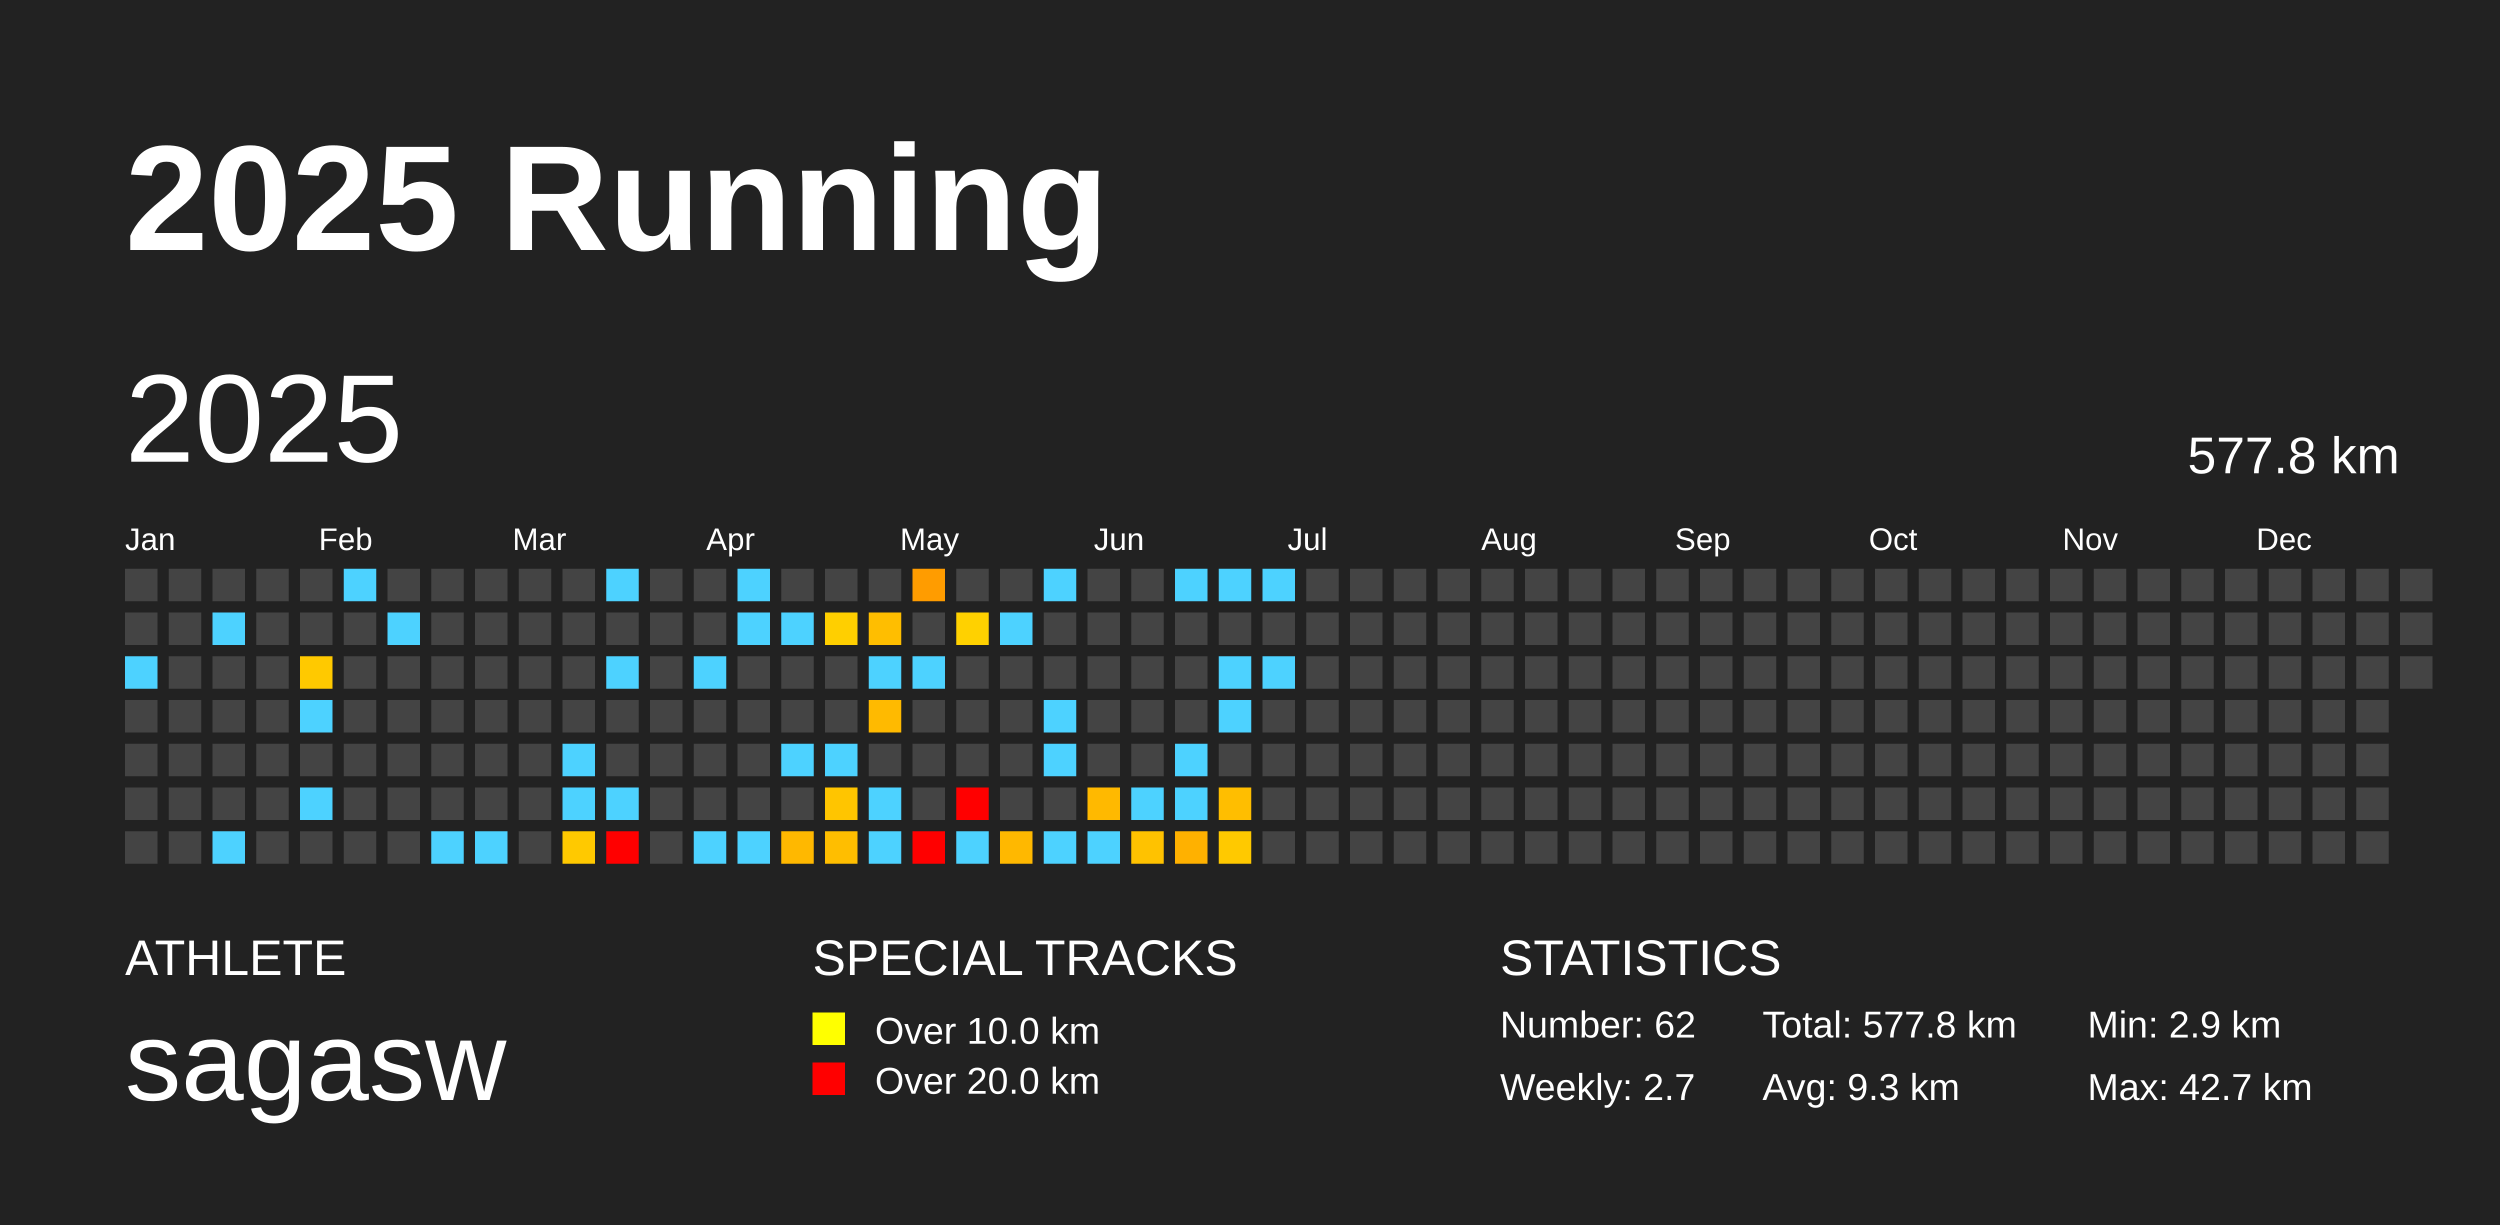
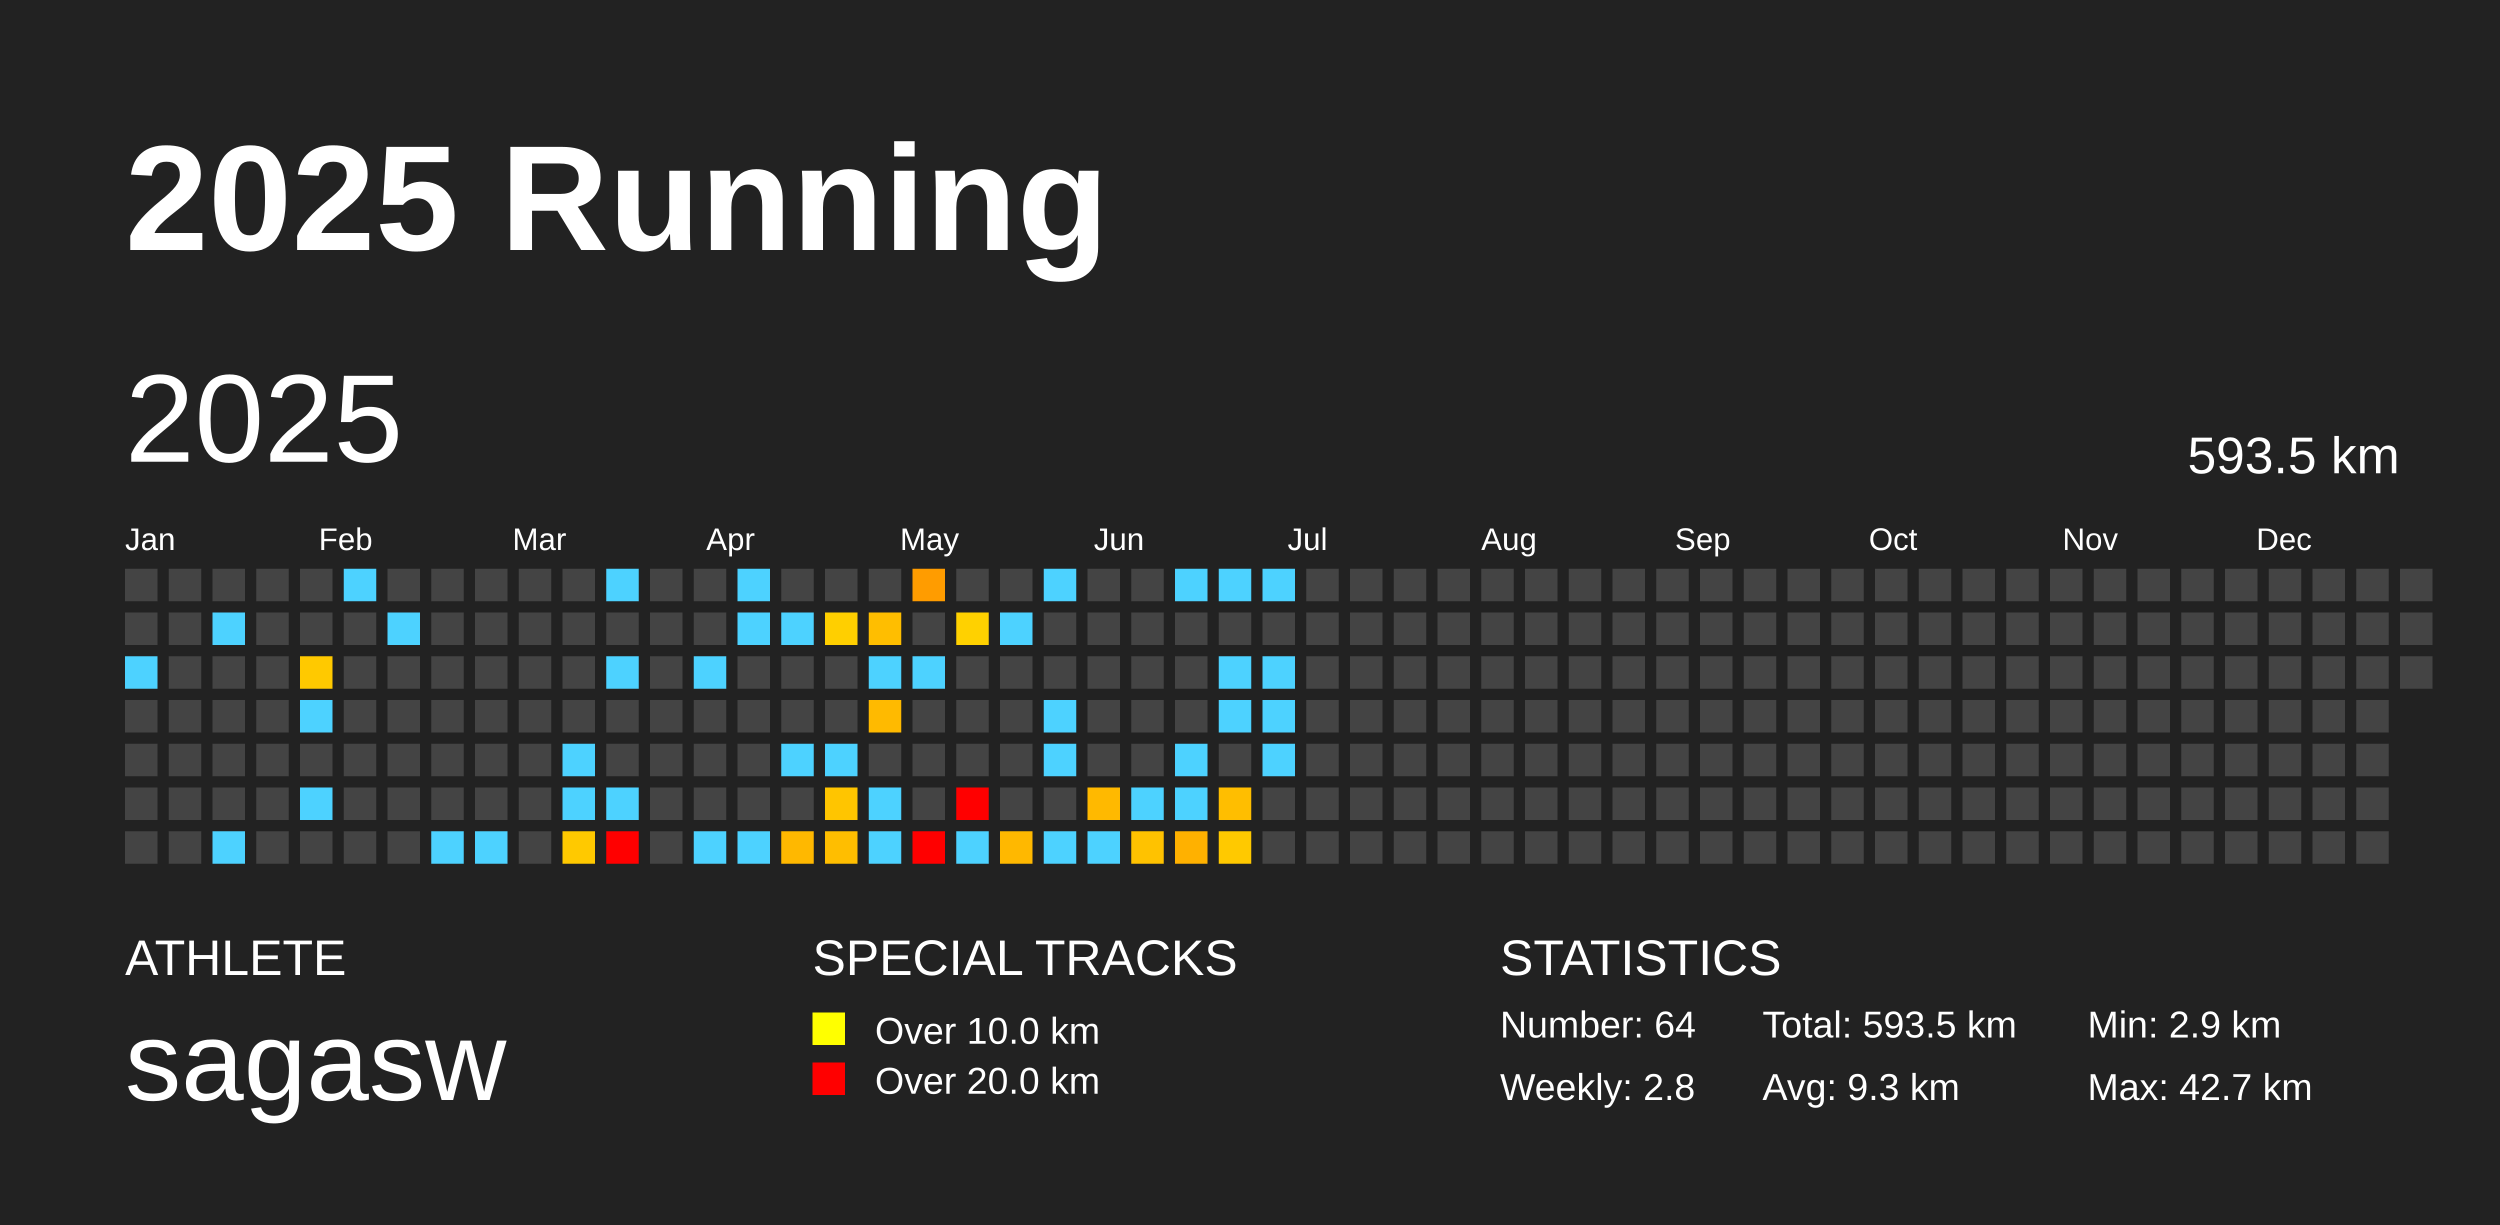
<svg xmlns="http://www.w3.org/2000/svg" baseProfile="full" height="98mm" version="1.1" viewBox="0,0,200,98" width="200mm">
  <defs />
  <rect fill="#222222" height="98" width="200" x="0" y="0" />
  <text fill="#FFFFFF" style="font-size:12px; font-family:Arial; font-weight:bold;" x="10" y="20">2025 Running</text>
  <text fill="#FFFFFF" style="font-size:4px; font-family:Arial" x="10" y="78">ATHLETE</text>
  <text fill="#FFFFFF" style="font-size:9px; font-family:Arial" x="10" y="88">sagasw</text>
  <text fill="#FFFFFF" style="font-size:4px; font-family:Arial" x="65" y="78">SPECIAL TRACKS</text>
  <rect fill="yellow" height="2.6" width="2.6" x="65" y="81" />
  <text fill="#FFFFFF" style="font-size:3px; font-family:Arial" x="70" y="83.5">Over 10.0 km</text>
  <rect fill="red" height="2.6" width="2.6" x="65" y="85" />
  <text fill="#FFFFFF" style="font-size:3px; font-family:Arial" x="70" y="87.5">Over 20.0 km</text>
  <text fill="#FFFFFF" style="font-size:4px; font-family:Arial" x="120" y="78">STATISTICS</text>
-   <text fill="#FFFFFF" style="font-size:3px; font-family:Arial" x="120" y="83">Number: 62</text>
-   <text fill="#FFFFFF" style="font-size:3px; font-family:Arial" x="120" y="88">Weekly: 2.7</text>
-   <text fill="#FFFFFF" style="font-size:3px; font-family:Arial" x="141" y="83">Total: 577.8 km</text>
+   <text fill="#FFFFFF" style="font-size:3px; font-family:Arial" x="120" y="83">Number: 64</text>
+   <text fill="#FFFFFF" style="font-size:3px; font-family:Arial" x="120" y="88">Weekly: 2.8</text>
+   <text fill="#FFFFFF" style="font-size:3px; font-family:Arial" x="141" y="83">Total: 593.5 km</text>
  <text fill="#FFFFFF" style="font-size:3px; font-family:Arial" x="141" y="88">Avg: 9.3 km</text>
  <text fill="#FFFFFF" style="font-size:3px; font-family:Arial" x="167" y="83">Min: 2.9 km</text>
  <text fill="#FFFFFF" style="font-size:3px; font-family:Arial" x="167" y="88">Max: 42.7 km</text>
  <text dominant-baseline="hanging" fill="#FFFFFF" style="font-size:10.0px; font-family:Arial;" x="10" y="30">2025</text>
-   <text dominant-baseline="hanging" fill="#FFFFFF" style="font-size:4.125px; font-family:Arial;" x="175" y="35">577.8 km</text>
+   <text dominant-baseline="hanging" fill="#FFFFFF" style="font-size:4.125px; font-family:Arial;" x="175" y="35">593.5 km</text>
  <text fill="#FFFFFF" style="font-size:2.5px; font-family:Arial" x="10.0" y="44">Jan</text>
  <text fill="#FFFFFF" style="font-size:2.5px; font-family:Arial" x="25.5" y="44">Feb</text>
  <text fill="#FFFFFF" style="font-size:2.5px; font-family:Arial" x="41.0" y="44">Mar</text>
  <text fill="#FFFFFF" style="font-size:2.5px; font-family:Arial" x="56.5" y="44">Apr</text>
  <text fill="#FFFFFF" style="font-size:2.5px; font-family:Arial" x="72.0" y="44">May</text>
  <text fill="#FFFFFF" style="font-size:2.5px; font-family:Arial" x="87.5" y="44">Jun</text>
  <text fill="#FFFFFF" style="font-size:2.5px; font-family:Arial" x="103.0" y="44">Jul</text>
  <text fill="#FFFFFF" style="font-size:2.5px; font-family:Arial" x="118.5" y="44">Aug</text>
  <text fill="#FFFFFF" style="font-size:2.5px; font-family:Arial" x="134.0" y="44">Sep</text>
  <text fill="#FFFFFF" style="font-size:2.5px; font-family:Arial" x="149.5" y="44">Oct</text>
  <text fill="#FFFFFF" style="font-size:2.5px; font-family:Arial" x="165.0" y="44">Nov</text>
  <text fill="#FFFFFF" style="font-size:2.5px; font-family:Arial" x="180.5" y="44">Dec</text>
  <rect fill="#444444" height="2.6" width="2.6" x="10.0" y="45.5" />
  <rect fill="#444444" height="2.6" width="2.6" x="10.0" y="49.0" />
  <rect fill="#4dd2ff" height="2.6" width="2.6" x="10.0" y="52.5" />
  <rect fill="#444444" height="2.6" width="2.6" x="10.0" y="56.0" />
  <rect fill="#444444" height="2.6" width="2.6" x="10.0" y="59.5" />
  <rect fill="#444444" height="2.6" width="2.6" x="10.0" y="63.0" />
  <rect fill="#444444" height="2.6" width="2.6" x="10.0" y="66.5" />
  <rect fill="#444444" height="2.6" width="2.6" x="13.5" y="45.5" />
  <rect fill="#444444" height="2.6" width="2.6" x="13.5" y="49.0" />
  <rect fill="#444444" height="2.6" width="2.6" x="13.5" y="52.5" />
  <rect fill="#444444" height="2.6" width="2.6" x="13.5" y="56.0" />
  <rect fill="#444444" height="2.6" width="2.6" x="13.5" y="59.5" />
  <rect fill="#444444" height="2.6" width="2.6" x="13.5" y="63.0" />
  <rect fill="#444444" height="2.6" width="2.6" x="13.5" y="66.5" />
  <rect fill="#444444" height="2.6" width="2.6" x="17.0" y="45.5" />
  <rect fill="#4dd2ff" height="2.6" width="2.6" x="17.0" y="49.0" />
  <rect fill="#444444" height="2.6" width="2.6" x="17.0" y="52.5" />
  <rect fill="#444444" height="2.6" width="2.6" x="17.0" y="56.0" />
  <rect fill="#444444" height="2.6" width="2.6" x="17.0" y="59.5" />
  <rect fill="#444444" height="2.6" width="2.6" x="17.0" y="63.0" />
  <rect fill="#4dd2ff" height="2.6" width="2.6" x="17.0" y="66.5" />
  <rect fill="#444444" height="2.6" width="2.6" x="20.5" y="45.5" />
  <rect fill="#444444" height="2.6" width="2.6" x="20.5" y="49.0" />
  <rect fill="#444444" height="2.6" width="2.6" x="20.5" y="52.5" />
  <rect fill="#444444" height="2.6" width="2.6" x="20.5" y="56.0" />
  <rect fill="#444444" height="2.6" width="2.6" x="20.5" y="59.5" />
  <rect fill="#444444" height="2.6" width="2.6" x="20.5" y="63.0" />
  <rect fill="#444444" height="2.6" width="2.6" x="20.5" y="66.5" />
  <rect fill="#444444" height="2.6" width="2.6" x="24.0" y="45.5" />
  <rect fill="#444444" height="2.6" width="2.6" x="24.0" y="49.0" />
  <rect fill="#ffc900" height="2.6" width="2.6" x="24.0" y="52.5" />
  <rect fill="#4dd2ff" height="2.6" width="2.6" x="24.0" y="56.0" />
  <rect fill="#444444" height="2.6" width="2.6" x="24.0" y="59.5" />
  <rect fill="#4dd2ff" height="2.6" width="2.6" x="24.0" y="63.0" />
  <rect fill="#444444" height="2.6" width="2.6" x="24.0" y="66.5" />
  <rect fill="#4dd2ff" height="2.6" width="2.6" x="27.5" y="45.5" />
  <rect fill="#444444" height="2.6" width="2.6" x="27.5" y="49.0" />
  <rect fill="#444444" height="2.6" width="2.6" x="27.5" y="52.5" />
  <rect fill="#444444" height="2.6" width="2.6" x="27.5" y="56.0" />
  <rect fill="#444444" height="2.6" width="2.6" x="27.5" y="59.5" />
  <rect fill="#444444" height="2.6" width="2.6" x="27.5" y="63.0" />
  <rect fill="#444444" height="2.6" width="2.6" x="27.5" y="66.5" />
  <rect fill="#444444" height="2.6" width="2.6" x="31.0" y="45.5" />
  <rect fill="#4dd2ff" height="2.6" width="2.6" x="31.0" y="49.0" />
  <rect fill="#444444" height="2.6" width="2.6" x="31.0" y="52.5" />
  <rect fill="#444444" height="2.6" width="2.6" x="31.0" y="56.0" />
  <rect fill="#444444" height="2.6" width="2.6" x="31.0" y="59.5" />
  <rect fill="#444444" height="2.6" width="2.6" x="31.0" y="63.0" />
  <rect fill="#444444" height="2.6" width="2.6" x="31.0" y="66.5" />
  <rect fill="#444444" height="2.6" width="2.6" x="34.5" y="45.5" />
  <rect fill="#444444" height="2.6" width="2.6" x="34.5" y="49.0" />
  <rect fill="#444444" height="2.6" width="2.6" x="34.5" y="52.5" />
  <rect fill="#444444" height="2.6" width="2.6" x="34.5" y="56.0" />
  <rect fill="#444444" height="2.6" width="2.6" x="34.5" y="59.5" />
  <rect fill="#444444" height="2.6" width="2.6" x="34.5" y="63.0" />
  <rect fill="#4dd2ff" height="2.6" width="2.6" x="34.5" y="66.5" />
  <rect fill="#444444" height="2.6" width="2.6" x="38.0" y="45.5" />
  <rect fill="#444444" height="2.6" width="2.6" x="38.0" y="49.0" />
  <rect fill="#444444" height="2.6" width="2.6" x="38.0" y="52.5" />
  <rect fill="#444444" height="2.6" width="2.6" x="38.0" y="56.0" />
  <rect fill="#444444" height="2.6" width="2.6" x="38.0" y="59.5" />
  <rect fill="#444444" height="2.6" width="2.6" x="38.0" y="63.0" />
  <rect fill="#4dd2ff" height="2.6" width="2.6" x="38.0" y="66.5" />
  <rect fill="#444444" height="2.6" width="2.6" x="41.5" y="45.5" />
  <rect fill="#444444" height="2.6" width="2.6" x="41.5" y="49.0" />
  <rect fill="#444444" height="2.6" width="2.6" x="41.5" y="52.5" />
  <rect fill="#444444" height="2.6" width="2.6" x="41.5" y="56.0" />
  <rect fill="#444444" height="2.6" width="2.6" x="41.5" y="59.5" />
  <rect fill="#444444" height="2.6" width="2.6" x="41.5" y="63.0" />
  <rect fill="#444444" height="2.6" width="2.6" x="41.5" y="66.5" />
  <rect fill="#444444" height="2.6" width="2.6" x="45.0" y="45.5" />
  <rect fill="#444444" height="2.6" width="2.6" x="45.0" y="49.0" />
  <rect fill="#444444" height="2.6" width="2.6" x="45.0" y="52.5" />
  <rect fill="#444444" height="2.6" width="2.6" x="45.0" y="56.0" />
  <rect fill="#4dd2ff" height="2.6" width="2.6" x="45.0" y="59.5" />
  <rect fill="#4dd2ff" height="2.6" width="2.6" x="45.0" y="63.0" />
  <rect fill="#ffc900" height="2.6" width="2.6" x="45.0" y="66.5" />
  <rect fill="#4dd2ff" height="2.6" width="2.6" x="48.5" y="45.5" />
  <rect fill="#444444" height="2.6" width="2.6" x="48.5" y="49.0" />
  <rect fill="#4dd2ff" height="2.6" width="2.6" x="48.5" y="52.5" />
  <rect fill="#444444" height="2.6" width="2.6" x="48.5" y="56.0" />
  <rect fill="#444444" height="2.6" width="2.6" x="48.5" y="59.5" />
  <rect fill="#4dd2ff" height="2.6" width="2.6" x="48.5" y="63.0" />
  <rect fill="red" height="2.6" width="2.6" x="48.5" y="66.5" />
  <rect fill="#444444" height="2.6" width="2.6" x="52.0" y="45.5" />
  <rect fill="#444444" height="2.6" width="2.6" x="52.0" y="49.0" />
  <rect fill="#444444" height="2.6" width="2.6" x="52.0" y="52.5" />
  <rect fill="#444444" height="2.6" width="2.6" x="52.0" y="56.0" />
  <rect fill="#444444" height="2.6" width="2.6" x="52.0" y="59.5" />
  <rect fill="#444444" height="2.6" width="2.6" x="52.0" y="63.0" />
  <rect fill="#444444" height="2.6" width="2.6" x="52.0" y="66.5" />
  <rect fill="#444444" height="2.6" width="2.6" x="55.5" y="45.5" />
  <rect fill="#444444" height="2.6" width="2.6" x="55.5" y="49.0" />
  <rect fill="#4dd2ff" height="2.6" width="2.6" x="55.5" y="52.5" />
  <rect fill="#444444" height="2.6" width="2.6" x="55.5" y="56.0" />
  <rect fill="#444444" height="2.6" width="2.6" x="55.5" y="59.5" />
  <rect fill="#444444" height="2.6" width="2.6" x="55.5" y="63.0" />
  <rect fill="#4dd2ff" height="2.6" width="2.6" x="55.5" y="66.5" />
  <rect fill="#4dd2ff" height="2.6" width="2.6" x="59.0" y="45.5" />
  <rect fill="#4dd2ff" height="2.6" width="2.6" x="59.0" y="49.0" />
  <rect fill="#444444" height="2.6" width="2.6" x="59.0" y="52.5" />
  <rect fill="#444444" height="2.6" width="2.6" x="59.0" y="56.0" />
  <rect fill="#444444" height="2.6" width="2.6" x="59.0" y="59.5" />
  <rect fill="#444444" height="2.6" width="2.6" x="59.0" y="63.0" />
  <rect fill="#4dd2ff" height="2.6" width="2.6" x="59.0" y="66.5" />
  <rect fill="#444444" height="2.6" width="2.6" x="62.5" y="45.5" />
  <rect fill="#4dd2ff" height="2.6" width="2.6" x="62.5" y="49.0" />
  <rect fill="#444444" height="2.6" width="2.6" x="62.5" y="52.5" />
  <rect fill="#444444" height="2.6" width="2.6" x="62.5" y="56.0" />
  <rect fill="#4dd2ff" height="2.6" width="2.6" x="62.5" y="59.5" />
  <rect fill="#444444" height="2.6" width="2.6" x="62.5" y="63.0" />
  <rect fill="#ffb800" height="2.6" width="2.6" x="62.5" y="66.5" />
  <rect fill="#444444" height="2.6" width="2.6" x="66.0" y="45.5" />
  <rect fill="#ffcf00" height="2.6" width="2.6" x="66.0" y="49.0" />
  <rect fill="#444444" height="2.6" width="2.6" x="66.0" y="52.5" />
  <rect fill="#444444" height="2.6" width="2.6" x="66.0" y="56.0" />
  <rect fill="#4dd2ff" height="2.6" width="2.6" x="66.0" y="59.5" />
  <rect fill="#ffc500" height="2.6" width="2.6" x="66.0" y="63.0" />
  <rect fill="#ffbe00" height="2.6" width="2.6" x="66.0" y="66.5" />
  <rect fill="#444444" height="2.6" width="2.6" x="69.5" y="45.5" />
  <rect fill="#ffbe00" height="2.6" width="2.6" x="69.5" y="49.0" />
  <rect fill="#4dd2ff" height="2.6" width="2.6" x="69.5" y="52.5" />
  <rect fill="#ffba00" height="2.6" width="2.6" x="69.5" y="56.0" />
  <rect fill="#444444" height="2.6" width="2.6" x="69.5" y="59.5" />
  <rect fill="#4dd2ff" height="2.6" width="2.6" x="69.5" y="63.0" />
  <rect fill="#4dd2ff" height="2.6" width="2.6" x="69.5" y="66.5" />
  <rect fill="#ff9c00" height="2.6" width="2.6" x="73.0" y="45.5" />
  <rect fill="#444444" height="2.6" width="2.6" x="73.0" y="49.0" />
  <rect fill="#4dd2ff" height="2.6" width="2.6" x="73.0" y="52.5" />
  <rect fill="#444444" height="2.6" width="2.6" x="73.0" y="56.0" />
  <rect fill="#444444" height="2.6" width="2.6" x="73.0" y="59.5" />
  <rect fill="#444444" height="2.6" width="2.6" x="73.0" y="63.0" />
  <rect fill="red" height="2.6" width="2.6" x="73.0" y="66.5" />
  <rect fill="#444444" height="2.6" width="2.6" x="76.5" y="45.5" />
  <rect fill="#ffd100" height="2.6" width="2.6" x="76.5" y="49.0" />
  <rect fill="#444444" height="2.6" width="2.6" x="76.5" y="52.5" />
  <rect fill="#444444" height="2.6" width="2.6" x="76.5" y="56.0" />
  <rect fill="#444444" height="2.6" width="2.6" x="76.5" y="59.5" />
  <rect fill="red" height="2.6" width="2.6" x="76.5" y="63.0" />
  <rect fill="#4dd2ff" height="2.6" width="2.6" x="76.5" y="66.5" />
  <rect fill="#444444" height="2.6" width="2.6" x="80.0" y="45.5" />
  <rect fill="#4dd2ff" height="2.6" width="2.6" x="80.0" y="49.0" />
  <rect fill="#444444" height="2.6" width="2.6" x="80.0" y="52.5" />
  <rect fill="#444444" height="2.6" width="2.6" x="80.0" y="56.0" />
  <rect fill="#444444" height="2.6" width="2.6" x="80.0" y="59.5" />
  <rect fill="#444444" height="2.6" width="2.6" x="80.0" y="63.0" />
  <rect fill="#ffb800" height="2.6" width="2.6" x="80.0" y="66.5" />
  <rect fill="#4dd2ff" height="2.6" width="2.6" x="83.5" y="45.5" />
  <rect fill="#444444" height="2.6" width="2.6" x="83.5" y="49.0" />
  <rect fill="#444444" height="2.6" width="2.6" x="83.5" y="52.5" />
  <rect fill="#4dd2ff" height="2.6" width="2.6" x="83.5" y="56.0" />
  <rect fill="#4dd2ff" height="2.6" width="2.6" x="83.5" y="59.5" />
  <rect fill="#444444" height="2.6" width="2.6" x="83.5" y="63.0" />
  <rect fill="#4dd2ff" height="2.6" width="2.6" x="83.5" y="66.5" />
  <rect fill="#444444" height="2.6" width="2.6" x="87.0" y="45.5" />
  <rect fill="#444444" height="2.6" width="2.6" x="87.0" y="49.0" />
  <rect fill="#444444" height="2.6" width="2.6" x="87.0" y="52.5" />
  <rect fill="#444444" height="2.6" width="2.6" x="87.0" y="56.0" />
  <rect fill="#444444" height="2.6" width="2.6" x="87.0" y="59.5" />
  <rect fill="#ffb900" height="2.6" width="2.6" x="87.0" y="63.0" />
  <rect fill="#4dd2ff" height="2.6" width="2.6" x="87.0" y="66.5" />
  <rect fill="#444444" height="2.6" width="2.6" x="90.5" y="45.5" />
  <rect fill="#444444" height="2.6" width="2.6" x="90.5" y="49.0" />
  <rect fill="#444444" height="2.6" width="2.6" x="90.5" y="52.5" />
  <rect fill="#444444" height="2.6" width="2.6" x="90.5" y="56.0" />
  <rect fill="#444444" height="2.6" width="2.6" x="90.5" y="59.5" />
  <rect fill="#4dd2ff" height="2.6" width="2.6" x="90.5" y="63.0" />
  <rect fill="#ffc200" height="2.6" width="2.6" x="90.5" y="66.5" />
  <rect fill="#4dd2ff" height="2.6" width="2.6" x="94.0" y="45.5" />
  <rect fill="#444444" height="2.6" width="2.6" x="94.0" y="49.0" />
  <rect fill="#444444" height="2.6" width="2.6" x="94.0" y="52.5" />
  <rect fill="#444444" height="2.6" width="2.6" x="94.0" y="56.0" />
  <rect fill="#4dd2ff" height="2.6" width="2.6" x="94.0" y="59.5" />
  <rect fill="#4dd2ff" height="2.6" width="2.6" x="94.0" y="63.0" />
  <rect fill="#ffb100" height="2.6" width="2.6" x="94.0" y="66.5" />
  <rect fill="#4dd2ff" height="2.6" width="2.6" x="97.5" y="45.5" />
  <rect fill="#444444" height="2.6" width="2.6" x="97.5" y="49.0" />
  <rect fill="#4dd2ff" height="2.6" width="2.6" x="97.5" y="52.5" />
  <rect fill="#4dd2ff" height="2.6" width="2.6" x="97.5" y="56.0" />
  <rect fill="#444444" height="2.6" width="2.6" x="97.5" y="59.5" />
  <rect fill="#ffbe00" height="2.6" width="2.6" x="97.5" y="63.0" />
  <rect fill="#ffc900" height="2.6" width="2.6" x="97.5" y="66.5" />
  <rect fill="#4dd2ff" height="2.6" width="2.6" x="101.0" y="45.5" />
  <rect fill="#444444" height="2.6" width="2.6" x="101.0" y="49.0" />
  <rect fill="#4dd2ff" height="2.6" width="2.6" x="101.0" y="52.5" />
-   <rect fill="#444444" height="2.6" width="2.6" x="101.0" y="56.0" />
-   <rect fill="#444444" height="2.6" width="2.6" x="101.0" y="59.5" />
+   <rect fill="#4dd2ff" height="2.6" width="2.6" x="101.0" y="56.0" />
+   <rect fill="#4dd2ff" height="2.6" width="2.6" x="101.0" y="59.5" />
  <rect fill="#444444" height="2.6" width="2.6" x="101.0" y="63.0" />
  <rect fill="#444444" height="2.6" width="2.6" x="101.0" y="66.5" />
  <rect fill="#444444" height="2.6" width="2.6" x="104.5" y="45.5" />
  <rect fill="#444444" height="2.6" width="2.6" x="104.5" y="49.0" />
  <rect fill="#444444" height="2.6" width="2.6" x="104.5" y="52.5" />
  <rect fill="#444444" height="2.6" width="2.6" x="104.5" y="56.0" />
  <rect fill="#444444" height="2.6" width="2.6" x="104.5" y="59.5" />
  <rect fill="#444444" height="2.6" width="2.6" x="104.5" y="63.0" />
  <rect fill="#444444" height="2.6" width="2.6" x="104.5" y="66.5" />
  <rect fill="#444444" height="2.6" width="2.6" x="108.0" y="45.5" />
  <rect fill="#444444" height="2.6" width="2.6" x="108.0" y="49.0" />
  <rect fill="#444444" height="2.6" width="2.6" x="108.0" y="52.5" />
  <rect fill="#444444" height="2.6" width="2.6" x="108.0" y="56.0" />
  <rect fill="#444444" height="2.6" width="2.6" x="108.0" y="59.5" />
  <rect fill="#444444" height="2.6" width="2.6" x="108.0" y="63.0" />
  <rect fill="#444444" height="2.6" width="2.6" x="108.0" y="66.5" />
  <rect fill="#444444" height="2.6" width="2.6" x="111.5" y="45.5" />
  <rect fill="#444444" height="2.6" width="2.6" x="111.5" y="49.0" />
  <rect fill="#444444" height="2.6" width="2.6" x="111.5" y="52.5" />
  <rect fill="#444444" height="2.6" width="2.6" x="111.5" y="56.0" />
  <rect fill="#444444" height="2.6" width="2.6" x="111.5" y="59.5" />
  <rect fill="#444444" height="2.6" width="2.6" x="111.5" y="63.0" />
  <rect fill="#444444" height="2.6" width="2.6" x="111.5" y="66.5" />
  <rect fill="#444444" height="2.6" width="2.6" x="115.0" y="45.5" />
  <rect fill="#444444" height="2.6" width="2.6" x="115.0" y="49.0" />
  <rect fill="#444444" height="2.6" width="2.6" x="115.0" y="52.5" />
  <rect fill="#444444" height="2.6" width="2.6" x="115.0" y="56.0" />
  <rect fill="#444444" height="2.6" width="2.6" x="115.0" y="59.5" />
  <rect fill="#444444" height="2.6" width="2.6" x="115.0" y="63.0" />
  <rect fill="#444444" height="2.6" width="2.6" x="115.0" y="66.5" />
  <rect fill="#444444" height="2.6" width="2.6" x="118.5" y="45.5" />
  <rect fill="#444444" height="2.6" width="2.6" x="118.5" y="49.0" />
  <rect fill="#444444" height="2.6" width="2.6" x="118.5" y="52.5" />
  <rect fill="#444444" height="2.6" width="2.6" x="118.5" y="56.0" />
  <rect fill="#444444" height="2.6" width="2.6" x="118.5" y="59.5" />
  <rect fill="#444444" height="2.6" width="2.6" x="118.5" y="63.0" />
  <rect fill="#444444" height="2.6" width="2.6" x="118.5" y="66.5" />
  <rect fill="#444444" height="2.6" width="2.6" x="122.0" y="45.5" />
  <rect fill="#444444" height="2.6" width="2.6" x="122.0" y="49.0" />
  <rect fill="#444444" height="2.6" width="2.6" x="122.0" y="52.5" />
  <rect fill="#444444" height="2.6" width="2.6" x="122.0" y="56.0" />
  <rect fill="#444444" height="2.6" width="2.6" x="122.0" y="59.5" />
  <rect fill="#444444" height="2.6" width="2.6" x="122.0" y="63.0" />
  <rect fill="#444444" height="2.6" width="2.6" x="122.0" y="66.5" />
  <rect fill="#444444" height="2.6" width="2.6" x="125.5" y="45.5" />
  <rect fill="#444444" height="2.6" width="2.6" x="125.5" y="49.0" />
  <rect fill="#444444" height="2.6" width="2.6" x="125.5" y="52.5" />
  <rect fill="#444444" height="2.6" width="2.6" x="125.5" y="56.0" />
  <rect fill="#444444" height="2.6" width="2.6" x="125.5" y="59.5" />
  <rect fill="#444444" height="2.6" width="2.6" x="125.5" y="63.0" />
  <rect fill="#444444" height="2.6" width="2.6" x="125.5" y="66.5" />
  <rect fill="#444444" height="2.6" width="2.6" x="129.0" y="45.5" />
  <rect fill="#444444" height="2.6" width="2.6" x="129.0" y="49.0" />
  <rect fill="#444444" height="2.6" width="2.6" x="129.0" y="52.5" />
  <rect fill="#444444" height="2.6" width="2.6" x="129.0" y="56.0" />
  <rect fill="#444444" height="2.6" width="2.6" x="129.0" y="59.5" />
  <rect fill="#444444" height="2.6" width="2.6" x="129.0" y="63.0" />
  <rect fill="#444444" height="2.6" width="2.6" x="129.0" y="66.5" />
  <rect fill="#444444" height="2.6" width="2.6" x="132.5" y="45.5" />
  <rect fill="#444444" height="2.6" width="2.6" x="132.5" y="49.0" />
  <rect fill="#444444" height="2.6" width="2.6" x="132.5" y="52.5" />
  <rect fill="#444444" height="2.6" width="2.6" x="132.5" y="56.0" />
  <rect fill="#444444" height="2.6" width="2.6" x="132.5" y="59.5" />
  <rect fill="#444444" height="2.6" width="2.6" x="132.5" y="63.0" />
  <rect fill="#444444" height="2.6" width="2.6" x="132.5" y="66.5" />
  <rect fill="#444444" height="2.6" width="2.6" x="136.0" y="45.5" />
  <rect fill="#444444" height="2.6" width="2.6" x="136.0" y="49.0" />
  <rect fill="#444444" height="2.6" width="2.6" x="136.0" y="52.5" />
  <rect fill="#444444" height="2.6" width="2.6" x="136.0" y="56.0" />
  <rect fill="#444444" height="2.6" width="2.6" x="136.0" y="59.5" />
  <rect fill="#444444" height="2.6" width="2.6" x="136.0" y="63.0" />
  <rect fill="#444444" height="2.6" width="2.6" x="136.0" y="66.5" />
  <rect fill="#444444" height="2.6" width="2.6" x="139.5" y="45.5" />
  <rect fill="#444444" height="2.6" width="2.6" x="139.5" y="49.0" />
  <rect fill="#444444" height="2.6" width="2.6" x="139.5" y="52.5" />
  <rect fill="#444444" height="2.6" width="2.6" x="139.5" y="56.0" />
  <rect fill="#444444" height="2.6" width="2.6" x="139.5" y="59.5" />
  <rect fill="#444444" height="2.6" width="2.6" x="139.5" y="63.0" />
  <rect fill="#444444" height="2.6" width="2.6" x="139.5" y="66.5" />
  <rect fill="#444444" height="2.6" width="2.6" x="143.0" y="45.5" />
  <rect fill="#444444" height="2.6" width="2.6" x="143.0" y="49.0" />
  <rect fill="#444444" height="2.6" width="2.6" x="143.0" y="52.5" />
  <rect fill="#444444" height="2.6" width="2.6" x="143.0" y="56.0" />
  <rect fill="#444444" height="2.6" width="2.6" x="143.0" y="59.5" />
  <rect fill="#444444" height="2.6" width="2.6" x="143.0" y="63.0" />
  <rect fill="#444444" height="2.6" width="2.6" x="143.0" y="66.5" />
  <rect fill="#444444" height="2.6" width="2.6" x="146.5" y="45.5" />
  <rect fill="#444444" height="2.6" width="2.6" x="146.5" y="49.0" />
  <rect fill="#444444" height="2.6" width="2.6" x="146.5" y="52.5" />
  <rect fill="#444444" height="2.6" width="2.6" x="146.5" y="56.0" />
  <rect fill="#444444" height="2.6" width="2.6" x="146.5" y="59.5" />
  <rect fill="#444444" height="2.6" width="2.6" x="146.5" y="63.0" />
  <rect fill="#444444" height="2.6" width="2.6" x="146.5" y="66.5" />
  <rect fill="#444444" height="2.6" width="2.6" x="150.0" y="45.5" />
  <rect fill="#444444" height="2.6" width="2.6" x="150.0" y="49.0" />
  <rect fill="#444444" height="2.6" width="2.6" x="150.0" y="52.5" />
  <rect fill="#444444" height="2.6" width="2.6" x="150.0" y="56.0" />
  <rect fill="#444444" height="2.6" width="2.6" x="150.0" y="59.5" />
  <rect fill="#444444" height="2.6" width="2.6" x="150.0" y="63.0" />
  <rect fill="#444444" height="2.6" width="2.6" x="150.0" y="66.5" />
  <rect fill="#444444" height="2.6" width="2.6" x="153.5" y="45.5" />
  <rect fill="#444444" height="2.6" width="2.6" x="153.5" y="49.0" />
  <rect fill="#444444" height="2.6" width="2.6" x="153.5" y="52.5" />
  <rect fill="#444444" height="2.6" width="2.6" x="153.5" y="56.0" />
  <rect fill="#444444" height="2.6" width="2.6" x="153.5" y="59.5" />
  <rect fill="#444444" height="2.6" width="2.6" x="153.5" y="63.0" />
  <rect fill="#444444" height="2.6" width="2.6" x="153.5" y="66.5" />
  <rect fill="#444444" height="2.6" width="2.6" x="157.0" y="45.5" />
  <rect fill="#444444" height="2.6" width="2.6" x="157.0" y="49.0" />
  <rect fill="#444444" height="2.6" width="2.6" x="157.0" y="52.5" />
  <rect fill="#444444" height="2.6" width="2.6" x="157.0" y="56.0" />
  <rect fill="#444444" height="2.6" width="2.6" x="157.0" y="59.5" />
  <rect fill="#444444" height="2.6" width="2.6" x="157.0" y="63.0" />
  <rect fill="#444444" height="2.6" width="2.6" x="157.0" y="66.5" />
  <rect fill="#444444" height="2.6" width="2.6" x="160.5" y="45.5" />
  <rect fill="#444444" height="2.6" width="2.6" x="160.5" y="49.0" />
  <rect fill="#444444" height="2.6" width="2.6" x="160.5" y="52.5" />
  <rect fill="#444444" height="2.6" width="2.6" x="160.5" y="56.0" />
  <rect fill="#444444" height="2.6" width="2.6" x="160.5" y="59.5" />
  <rect fill="#444444" height="2.6" width="2.6" x="160.5" y="63.0" />
  <rect fill="#444444" height="2.6" width="2.6" x="160.5" y="66.5" />
  <rect fill="#444444" height="2.6" width="2.6" x="164.0" y="45.5" />
  <rect fill="#444444" height="2.6" width="2.6" x="164.0" y="49.0" />
  <rect fill="#444444" height="2.6" width="2.6" x="164.0" y="52.5" />
  <rect fill="#444444" height="2.6" width="2.6" x="164.0" y="56.0" />
  <rect fill="#444444" height="2.6" width="2.6" x="164.0" y="59.5" />
  <rect fill="#444444" height="2.6" width="2.6" x="164.0" y="63.0" />
  <rect fill="#444444" height="2.6" width="2.6" x="164.0" y="66.5" />
  <rect fill="#444444" height="2.6" width="2.6" x="167.5" y="45.5" />
  <rect fill="#444444" height="2.6" width="2.6" x="167.5" y="49.0" />
  <rect fill="#444444" height="2.6" width="2.6" x="167.5" y="52.5" />
  <rect fill="#444444" height="2.6" width="2.6" x="167.5" y="56.0" />
  <rect fill="#444444" height="2.6" width="2.6" x="167.5" y="59.5" />
  <rect fill="#444444" height="2.6" width="2.6" x="167.5" y="63.0" />
  <rect fill="#444444" height="2.6" width="2.6" x="167.5" y="66.5" />
  <rect fill="#444444" height="2.6" width="2.6" x="171.0" y="45.5" />
  <rect fill="#444444" height="2.6" width="2.6" x="171.0" y="49.0" />
  <rect fill="#444444" height="2.6" width="2.6" x="171.0" y="52.5" />
  <rect fill="#444444" height="2.6" width="2.6" x="171.0" y="56.0" />
  <rect fill="#444444" height="2.6" width="2.6" x="171.0" y="59.5" />
  <rect fill="#444444" height="2.6" width="2.6" x="171.0" y="63.0" />
  <rect fill="#444444" height="2.6" width="2.6" x="171.0" y="66.5" />
  <rect fill="#444444" height="2.6" width="2.6" x="174.5" y="45.5" />
  <rect fill="#444444" height="2.6" width="2.6" x="174.5" y="49.0" />
  <rect fill="#444444" height="2.6" width="2.6" x="174.5" y="52.5" />
  <rect fill="#444444" height="2.6" width="2.6" x="174.5" y="56.0" />
  <rect fill="#444444" height="2.6" width="2.6" x="174.5" y="59.5" />
  <rect fill="#444444" height="2.6" width="2.6" x="174.5" y="63.0" />
  <rect fill="#444444" height="2.6" width="2.6" x="174.5" y="66.5" />
  <rect fill="#444444" height="2.6" width="2.6" x="178.0" y="45.5" />
  <rect fill="#444444" height="2.6" width="2.6" x="178.0" y="49.0" />
  <rect fill="#444444" height="2.6" width="2.6" x="178.0" y="52.5" />
  <rect fill="#444444" height="2.6" width="2.6" x="178.0" y="56.0" />
  <rect fill="#444444" height="2.6" width="2.6" x="178.0" y="59.5" />
  <rect fill="#444444" height="2.6" width="2.6" x="178.0" y="63.0" />
  <rect fill="#444444" height="2.6" width="2.6" x="178.0" y="66.5" />
  <rect fill="#444444" height="2.6" width="2.6" x="181.5" y="45.5" />
  <rect fill="#444444" height="2.6" width="2.6" x="181.5" y="49.0" />
  <rect fill="#444444" height="2.6" width="2.6" x="181.5" y="52.5" />
  <rect fill="#444444" height="2.6" width="2.6" x="181.5" y="56.0" />
  <rect fill="#444444" height="2.6" width="2.6" x="181.5" y="59.5" />
  <rect fill="#444444" height="2.6" width="2.6" x="181.5" y="63.0" />
  <rect fill="#444444" height="2.6" width="2.6" x="181.5" y="66.5" />
  <rect fill="#444444" height="2.6" width="2.6" x="185.0" y="45.5" />
  <rect fill="#444444" height="2.6" width="2.6" x="185.0" y="49.0" />
  <rect fill="#444444" height="2.6" width="2.6" x="185.0" y="52.5" />
  <rect fill="#444444" height="2.6" width="2.6" x="185.0" y="56.0" />
  <rect fill="#444444" height="2.6" width="2.6" x="185.0" y="59.5" />
  <rect fill="#444444" height="2.6" width="2.6" x="185.0" y="63.0" />
  <rect fill="#444444" height="2.6" width="2.6" x="185.0" y="66.5" />
  <rect fill="#444444" height="2.6" width="2.6" x="188.5" y="45.5" />
  <rect fill="#444444" height="2.6" width="2.6" x="188.5" y="49.0" />
  <rect fill="#444444" height="2.6" width="2.6" x="188.5" y="52.5" />
  <rect fill="#444444" height="2.6" width="2.6" x="188.5" y="56.0" />
  <rect fill="#444444" height="2.6" width="2.6" x="188.5" y="59.5" />
  <rect fill="#444444" height="2.6" width="2.6" x="188.5" y="63.0" />
  <rect fill="#444444" height="2.6" width="2.6" x="188.5" y="66.5" />
  <rect fill="#444444" height="2.6" width="2.6" x="192.0" y="45.5" />
  <rect fill="#444444" height="2.6" width="2.6" x="192.0" y="49.0" />
  <rect fill="#444444" height="2.6" width="2.6" x="192.0" y="52.5" />
</svg>
